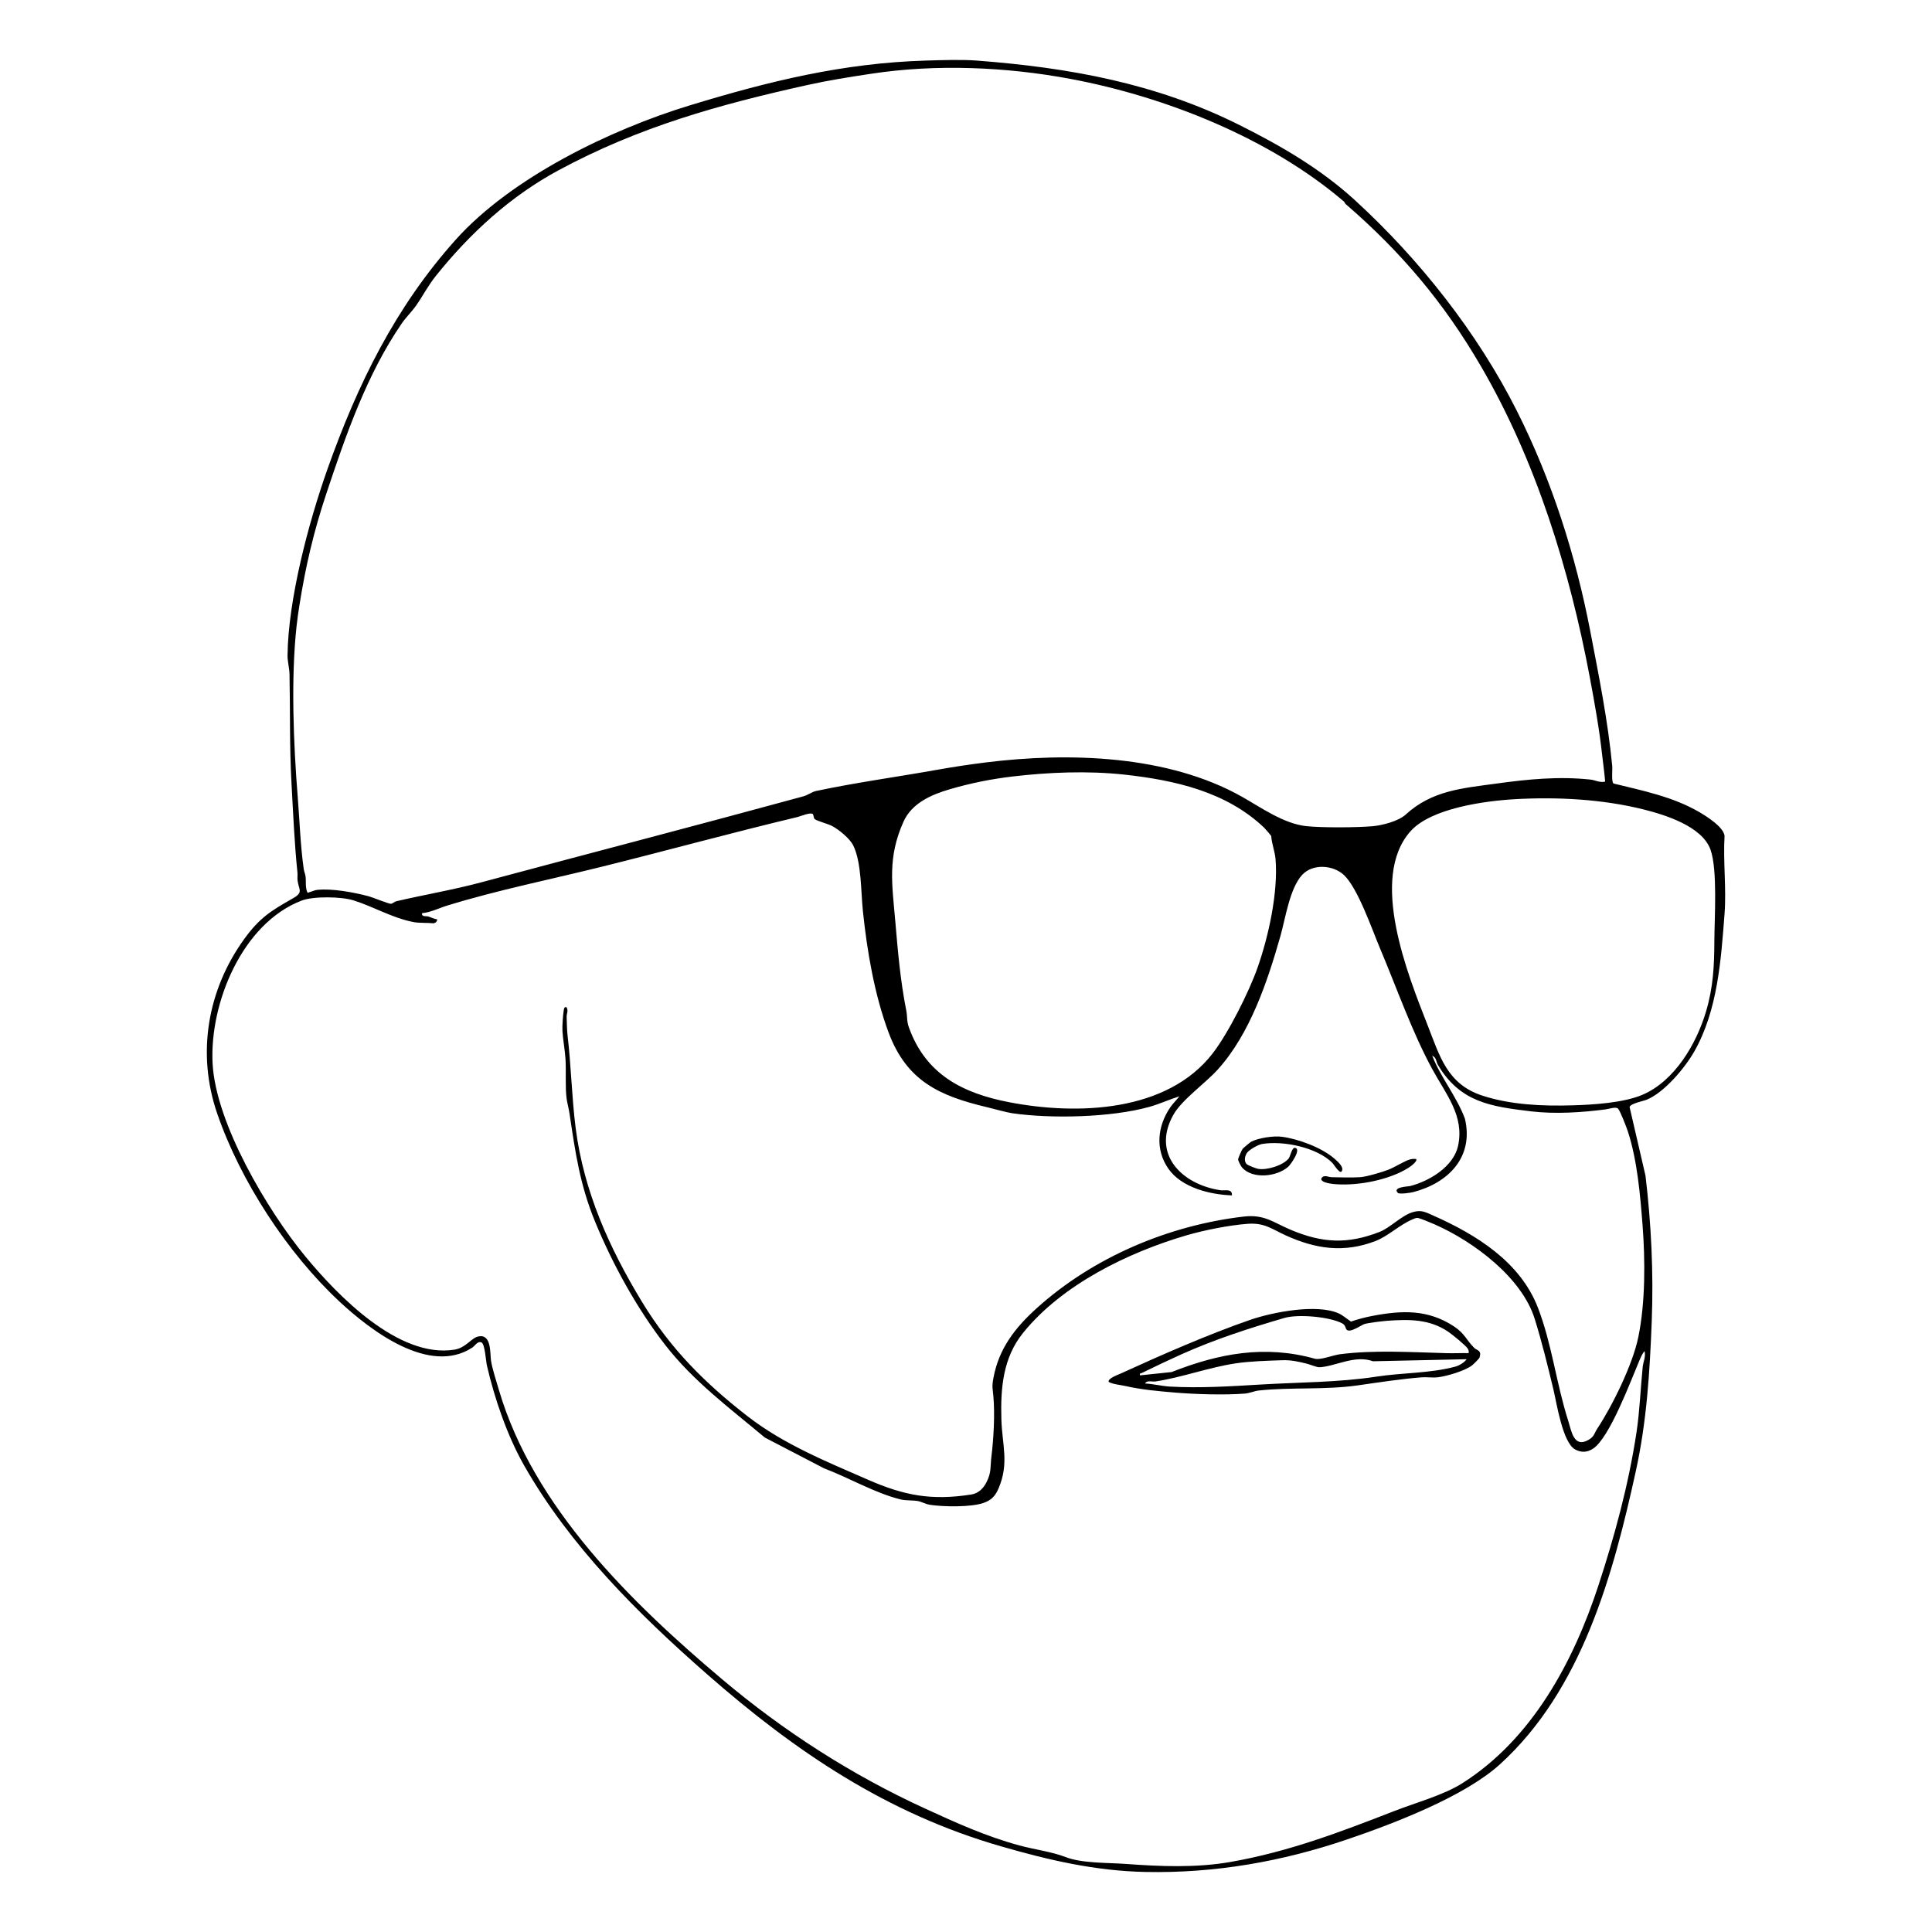
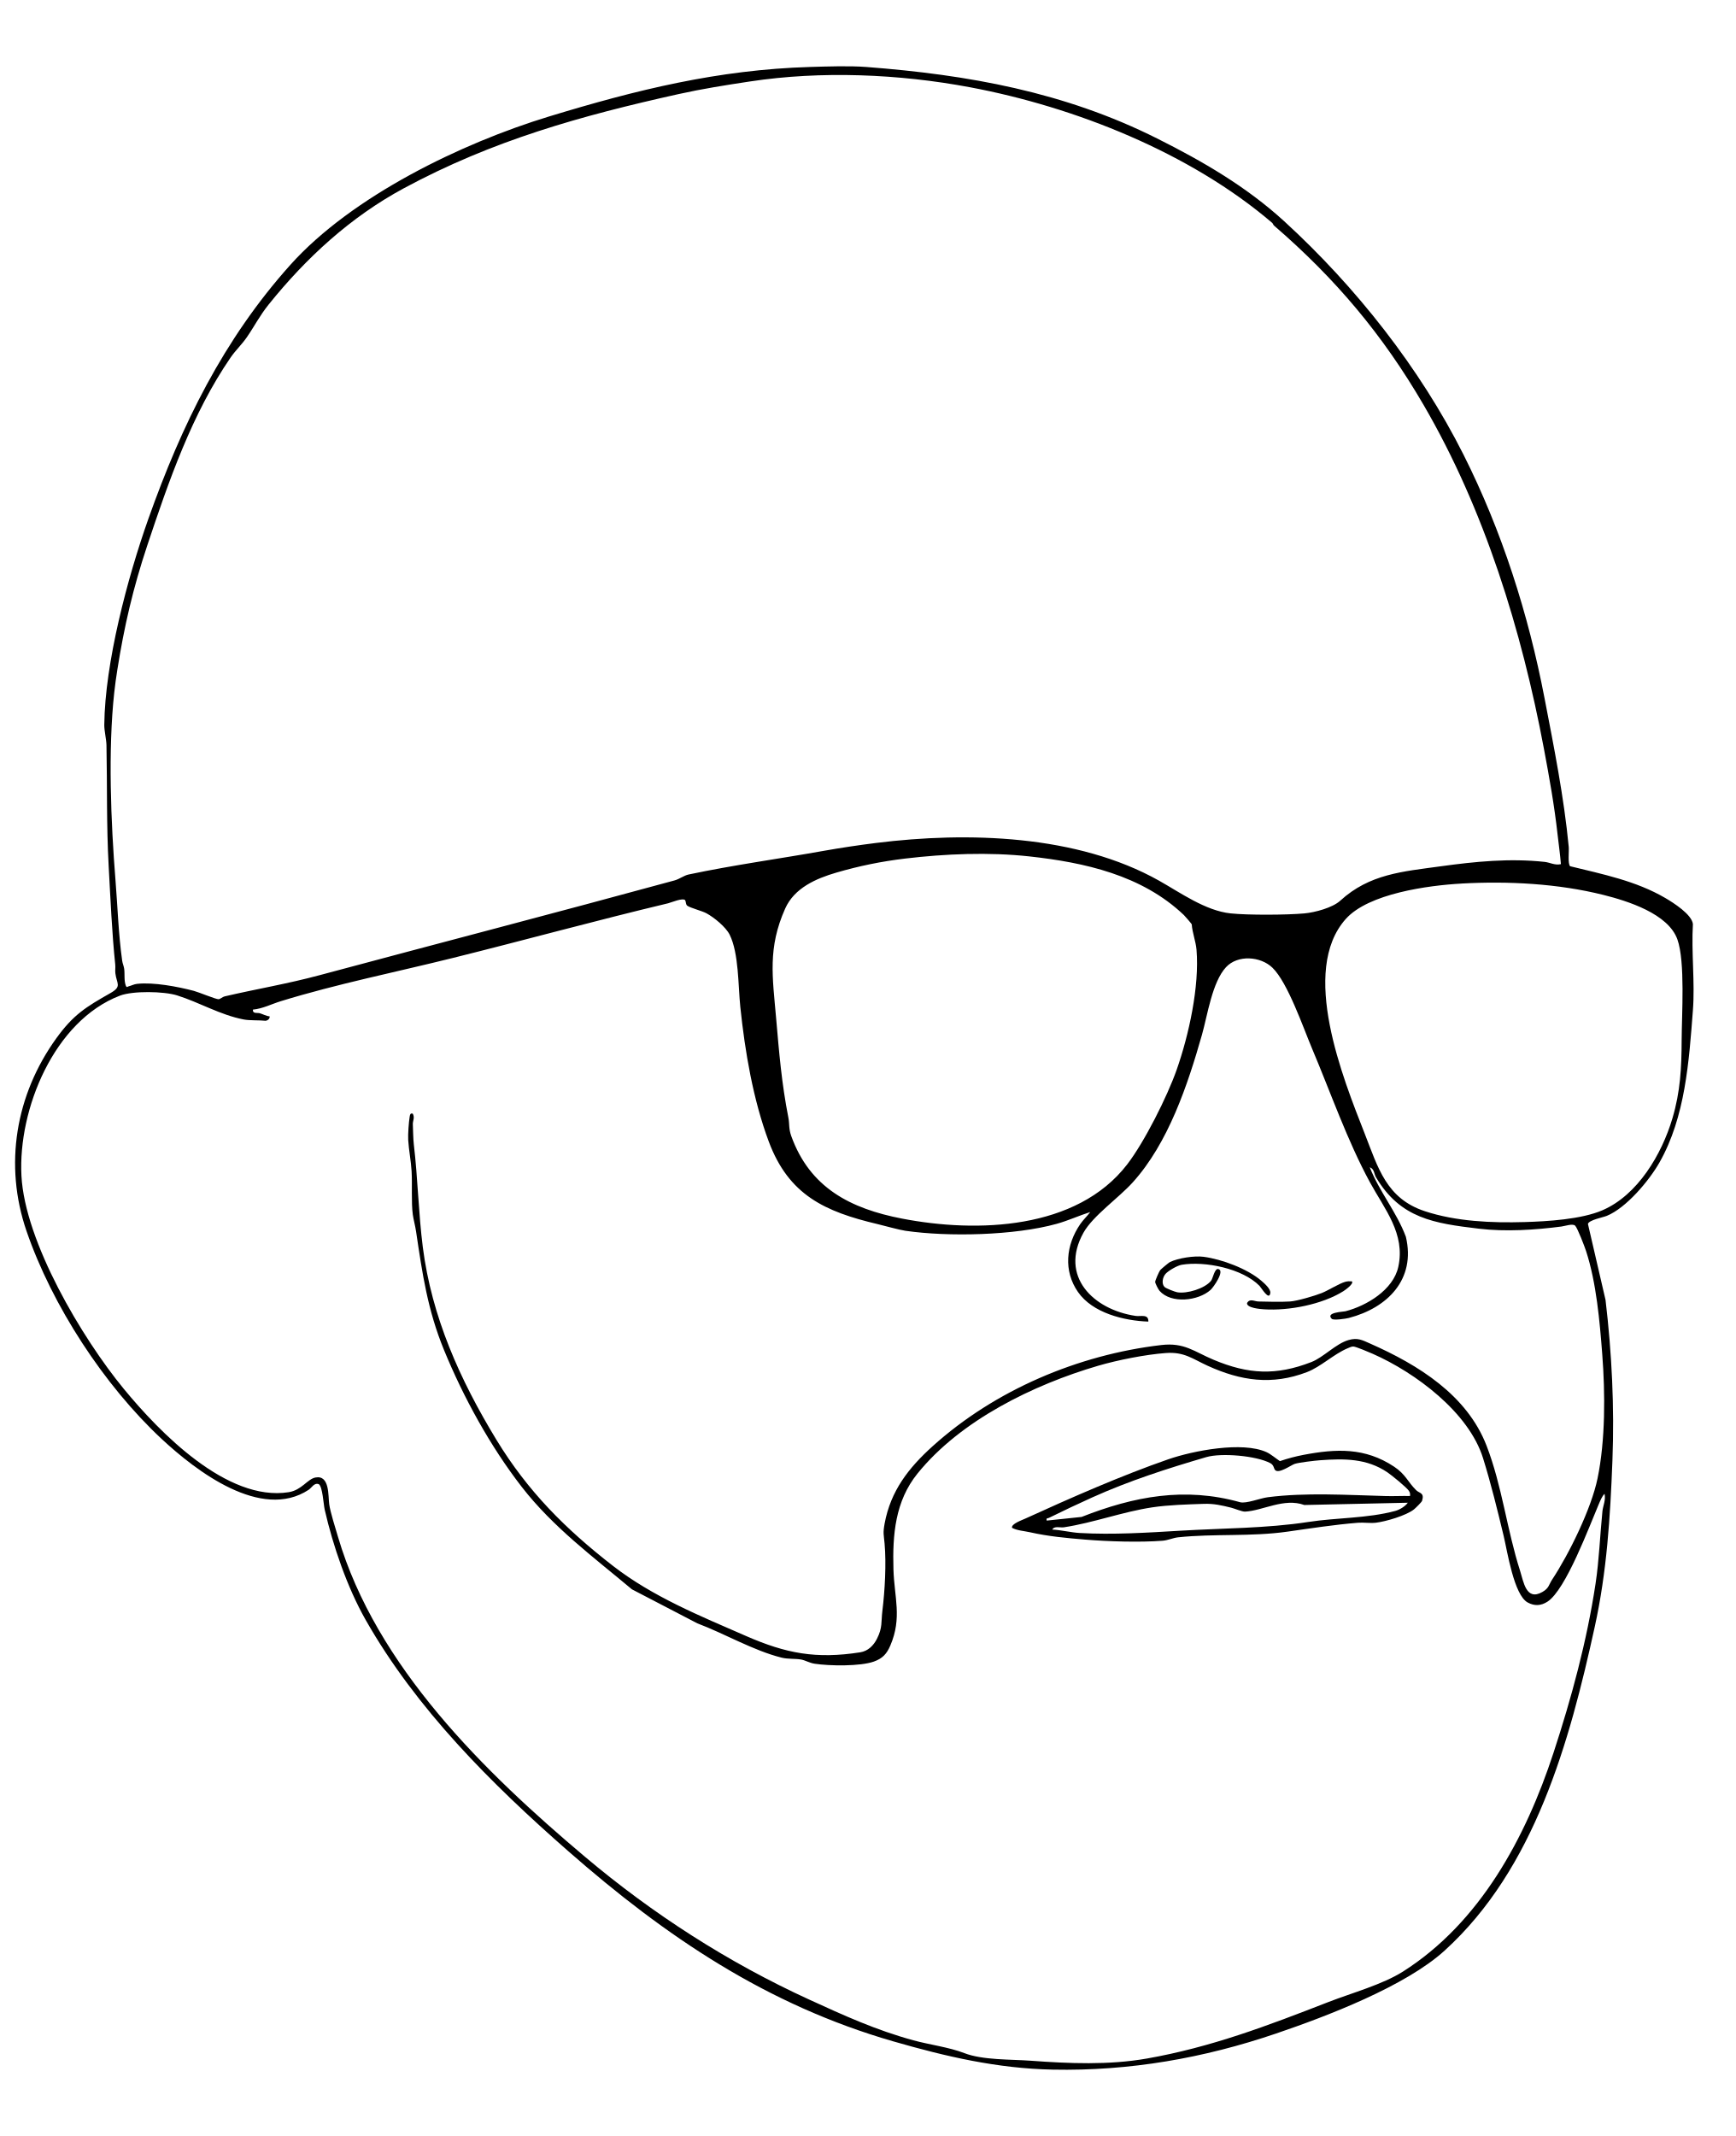
- <svg xmlns="http://www.w3.org/2000/svg" id="Camada_1" version="1.1" viewBox="0 0 800 800">
+ <svg xmlns="http://www.w3.org/2000/svg" id="Camada_1" version="1.1" viewBox="80 0 650 800">
  <path d="M668.12,324.43c12.23,3.01,24.63,5.47,35.63,11.9,3.06,1.79,9.92,6.14,10.35,9.75-.63,10.5.8,21.88,0,32.27-1.46,19.18-2.86,39.99-12.51,57.01-3.86,6.81-12.45,17.05-19.76,20.02-1.38.56-6.7,1.56-7.05,3.02l6.59,28.45c2.36,19.89,3.36,40.14,2.58,60.28-.82,21.16-2.08,41.44-6.6,62.08-9.47,43.24-22.44,90.59-56.23,121.33-14.72,13.4-44.11,24.6-63.15,31.08-27.13,9.23-54.89,14.1-83.63,13.52-20.79-.42-39.98-4.88-59.77-10.59-47.35-13.65-85.12-39.15-121.78-71.28-28.71-25.16-56.87-53.18-75.86-86.62-6.86-12.09-12.2-27.64-15.31-41.23-.45-1.97-.79-8.64-2.2-9.54-1.73-.69-2.67,1.35-3.8,2.09-17.8,11.7-42.2-7.06-55.05-19.02-21.56-20.07-41.07-49.99-50.65-77.91-8.5-24.78-4.08-51.01,11.17-72.16,6.41-8.89,11.11-11.73,20.31-16.96,4.38-2.49,2.28-3.5,1.81-7.41-.13-1.05.07-2.18-.05-3.3-1.23-11.75-1.8-24.94-2.46-36.9-.84-15.08-.51-30.1-.82-45.24-.05-2.21-.84-5.4-.82-7.56.25-23.33,8.68-55.07,16.52-77.21,12.49-35.23,28.07-67.09,53.16-95.09,23.06-25.73,64.16-45.61,96.86-55.57,32.68-9.96,63.36-17.55,97.85-18.56,6.39-.19,14.72-.47,20.97,0,38.3,2.92,74.28,9.39,108.93,26.75,17.1,8.56,33.48,18.06,47.68,31.05,26.76,24.49,50.82,54.93,67.14,87.39,14.39,28.61,24.29,59.68,30.33,91.11,3.55,18.46,7.3,37.11,9.09,55.82.15,1.61-.43,6.3.52,7.23ZM556.49,83.45c-30.64-26.2-73.78-43.38-113.17-50.77-26.61-4.99-55.7-6.23-82.47-2.16-9.15,1.39-17.63,2.71-26.69,4.72-36.6,8.13-69.6,17.32-102.91,35.28-19.91,10.74-36.53,25.99-50.65,43.57-3.36,4.18-5.29,8.09-8.21,12.31-1.76,2.55-4.2,4.87-5.97,7.44-14.5,21.04-23.24,46.4-31.27,70.49-5.27,15.8-8.63,30.2-11.21,46.58-.49,3.13-.8,5.3-1.15,8.48-2.35,21.48-1.27,48.66.47,70.32.8,9.97,1.11,20.23,2.51,30.15.14,1.03.62,1.99.75,3.01.27,2.08-.15,4.36.66,6.46.46.65.53.2.94.1,1.11-.27,2.07-.83,3.25-.95,6.25-.66,15.13,1.03,21.24,2.63,1.69.44,8.4,3.22,9.27,3.13.68-.07,1.44-.87,2.25-1.06,12.07-2.81,23.45-4.68,35.61-7.95,44.12-11.84,88.79-23.44,132.87-35.47,1.95-.53,3.51-1.84,5.31-2.23,16.88-3.57,33.76-5.85,50.6-8.86,6.4-1.14,13.04-2.13,19.65-2.96,34.21-4.27,75.29-3.13,106.02,14.16,7.93,4.46,17.33,11.22,26.72,12.22,6.52.69,21.05.61,27.66.01,3.94-.36,10.54-2.11,13.45-4.77,10.97-10.03,23.37-10.91,37.59-12.87,12.89-1.78,25.83-3.08,38.98-1.65,1.96.21,3.84,1.37,6.07.84-.3-3.71-.84-7.41-1.25-11.1-1.19-10.75-3.1-21.4-5.12-32.15-8.32-44.25-22.21-89.5-45.06-128.73-15.34-26.35-32.97-47.26-55.99-67.15-.36-.31-.48-.86-.76-1.1ZM523.4,342.68c-15.73-14.95-37.23-19.67-57.85-21.93-15.18-1.66-31.47-.98-46.52.81-8.76,1.04-17.22,2.76-25.74,5.25-7.66,2.23-15.75,5.76-19.19,13.47-6.6,14.79-4.74,25.55-3.4,40.99,1.12,12.96,2.07,24.49,4.59,37.29.47,2.37.08,4.12,1.07,6.88,6.97,19.42,22.19,27.23,41.49,30.96,28.16,5.44,65.47,4.2,84.34-20.28,6.46-8.38,15.03-25.45,18.55-35.47,4.57-13.01,8.57-31.24,7.43-44.95-.26-3.09-1.58-6.38-1.79-9.52-.07-.22-2.61-3.16-2.98-3.51ZM627.32,330.93c-12.33.69-34.73,3.69-43.26,13.27-17.3,19.42-1.05,59.57,7.12,80.42,5,12.76,8.1,24.26,22.5,29.01,11.74,3.87,25.04,4.43,37.39,4.07,8.59-.25,21.23-1.02,29.1-4.4,13.28-5.71,22.28-21.01,26.26-34.46,2.98-10.04,3.41-18.86,3.45-29.18.04-9.6,1.37-29.46-1.58-37.79-3.42-9.67-18.66-14.42-27.7-16.69-17.02-4.26-35.64-5.24-53.28-4.26ZM336.68,337.19c-.86-1.08-5.21.82-6.43,1.12-26.83,6.4-53.75,13.79-80.48,20.44-21.46,5.34-43.58,9.76-64.6,16.23-3.48,1.07-6.69,2.78-10.45,3.16-.09,1.68,1.62,1.06,2.62,1.36,1.19.35,2.36,1.05,3.66,1.16.11.9-.7,1.52-1.47,1.66-2.48-.28-5.94-.05-8.27-.5-8.8-1.7-16.5-6.36-24.91-9.01-4.96-1.56-16.58-1.77-21.45.1-24.63,9.44-38.17,42.51-36.87,67.44,1.29,24.77,22.69,60.81,38.31,79.79,13.37,16.25,38.69,42.4,61.81,38.73,4.89-.78,6.98-4.93,10.02-5.5,5.37-1.02,4.71,6.9,5.14,9.99s2.32,8.93,3.28,12.21c14.31,48.6,54.88,88.12,92.49,119.83,25.46,21.47,53.63,39.58,83.9,53.45,13.08,6,25.14,11.49,39.13,15.31,6.09,1.66,13.45,2.6,19.08,4.79,6.82,2.66,17.49,2.32,24.78,2.85,14.4,1.06,29.35,1.69,43.59-.81,24.09-4.24,45.2-12.29,68.02-21.17,8.72-3.39,20.25-6.54,27.94-11.42,28.89-18.34,45.98-50.23,56.34-81.85,6.84-20.88,12.5-41.84,15.77-63.38,1.35-8.9,1.66-18.1,2.58-27.16.21-2.06,1.32-4.2.79-6.53-.94.89-1.65,2.7-2.17,3.9-3.52,8.23-12.32,32.03-19.2,36.49-2.44,1.58-4.87,1.69-7.4.32-5.19-2.82-7.64-19.2-9.01-24.91-2.36-9.81-4.74-19.55-7.72-29.13-5.34-17.19-25.35-32.06-41.31-39.1-1.28-.57-6.26-2.68-7.26-2.74-.68-.04-1.47.38-2.11.64-5.29,2.21-10.07,6.96-15.32,8.96-13.09,5-24.75,3.26-37.16-2.39-5.72-2.61-8.76-5.27-15.65-4.77-7.65.56-18.05,2.63-25.38,4.77-24.17,7.08-51.52,20.39-67.66,40.38-8.33,10.31-9.38,22.8-9,35.85.31,10.53,3.29,18.15-1.16,28.54-1.35,3.15-2.92,4.85-6.14,6.01-5.15,1.85-16.68,1.66-22.21.82-1.97-.3-3.53-1.31-5.12-1.58-2.25-.38-4.91-.11-7.26-.7-10.57-2.64-21.39-9.02-31.55-12.84l-24.52-12.75c-14.54-12.18-29.56-23.28-41.24-38.33-11.81-15.22-21.87-33.58-29.13-51.27-6.17-15.05-8.11-28.53-10.47-44.39-.34-2.28-.96-4.42-1.22-6.31-.64-4.66-.17-11.32-.46-16.29-.22-3.81-1.06-8.02-1.27-11.71-.12-2.12.2-6.62.55-8.72.13-.75.22-1.39,1.14-1.14.86,1.46,0,2.7.04,3.93.09,2.2.13,5.54.37,7.59,1.51,12.77,1.75,25.83,3.37,38.51,3.33,26.08,13.89,49.64,27.56,72.11,11.8,19.37,25.89,33.43,43.65,47.23,14.88,11.55,32.62,18.75,49.92,26.3,14.92,6.51,26.19,8.67,42.71,6.08,2.92-.46,4.97-2.52,6.26-5.05,2.15-4.24,1.52-6.29,2.04-10.52.92-7.42,1.5-17.65.82-25.18-.3-3.38-.66-3.81.02-7.49,2.26-12.23,8.98-20.83,17.97-28.94,23.38-21.08,54.52-34.26,85.64-37.9,8.67-1.02,12.28,2.45,19.61,5.52,13.01,5.46,23.4,5.98,36.6.86,4.55-1.76,9.15-6.87,13.94-8.25,3.4-.98,5.08-.02,8.23,1.38,17.91,7.93,36.13,19.2,43.47,38.19,5.8,14.99,7.65,31.62,12.57,46.9,1.28,3.99,2.22,11.36,8.31,7.9,2.56-1.45,2.4-2.72,3.7-4.68,6.38-9.66,14.68-26.62,16.99-37.87,2.96-14.36,2.88-31.84,1.77-46.38-.96-12.51-2.2-26.85-6.06-38.75-.53-1.64-3.2-8.62-4.09-9.52s-3.88.15-5.13.31c-9.89,1.29-20.93,2.01-30.95.81-16.72-2-29.35-3.79-38.53-19.26-.73-1.22-.57-3.09-2.33-3.74,3.62,9.21,10.08,16.78,13.53,26.04,3.77,15.92-6.86,26.62-21.38,30.4-1.09.28-5.73.98-6.39.32-2.45-2.44,4.32-2.62,5.13-2.83,7.96-2.06,17.91-8.01,19.8-16.63,2.72-12.44-5.12-21.55-10.64-31.7-8.46-15.56-14.7-33.59-21.63-49.98-3.36-7.96-9.14-24.82-14.87-30.36-4.45-4.3-12.99-4.93-17.38-.21-5.2,5.6-6.93,17.94-9.02,25.32-5.35,18.82-12.62,40.58-25.95,55.31-5.3,5.86-14.89,12.49-18.43,18.82-9.13,16.36,3.68,28.81,19.53,31.17,1.94.29,4.88-.84,4.77,2.13-9.13-.32-20.89-3.2-26.37-11.1s-4.54-17.59.9-25.47c1.09-1.57,2.56-2.93,3.7-4.46-4.2,1.33-8.3,3.23-12.55,4.41-15.77,4.38-40.54,4.94-56.66,2.61-2.46-.36-7.69-1.85-10.47-2.51-19.69-4.66-33.23-10.85-40.72-30.89-5.88-15.73-8.93-33.73-10.67-50.47-.82-7.84-.54-20.1-3.98-27.01-1.45-2.92-5.86-6.5-8.71-8.04-1.67-.9-5.92-1.97-7.14-2.81-.65-.45-.47-1.4-.8-2.03Z" />
  <path d="M610.37,558.07c1.29,1.28,3.24.91,2.29,4.03-.15.48-2.49,2.78-3.05,3.22-2.86,2.29-10.55,4.55-14.27,4.99-2.16.25-4.53-.16-6.69.01-8.87.71-17.61,2.08-26.41,3.33-13.71,1.95-27.5.69-41,2.13-1.87.2-3.75,1.12-5.84,1.28-8.46.65-20.44.28-28.91-.43-7.15-.6-13.7-1.18-20.7-2.75-2.13-.48-4.81-.63-6.72-1.66-.4-1.46,3.76-2.9,4.93-3.44,16.91-7.73,36.22-16.21,53.57-22.22,9.35-3.24,27.79-6.81,36.83-2.68,1.58.72,3.52,2.37,5.01,3.36,2.86-.99,5.87-1.78,8.84-2.35,12.25-2.33,23.03-2.8,33.91,4.41,4.36,2.89,5.14,5.72,8.21,8.75ZM557.58,550.55c-.51-.6-.4-1.84-1.81-2.58-5.28-2.76-18.26-3.9-23.95-2.23-14.56,4.26-28.76,8.82-42.7,15.09-5.43,2.44-10.88,5.03-16.23,7.66-.6.3-1.05-.09-.84,1.02l13.07-1.37c19.7-7.75,38.66-11.3,59.35-5.52,2.27.63,7.48-1.48,10.33-1.85,14.17-1.85,29.99-.83,44.32-.45,3,.08,6.02-.09,9.02-.02.09-.77.02-1.25-.4-1.9-.83-1.31-6.55-5.94-8.09-6.98-7.72-5.21-16.08-5.18-25.22-4.51-1.94.14-7.96.84-9.51,1.37-1.4.48-6,3.85-7.34,2.27ZM607.3,562.82l-38.75.85c-7.61-2.76-15.58,2.16-22.21,2.48-1.09.05-3.82-1.13-5.18-1.47-3.62-.89-6.47-1.57-10.28-1.44-6.21.22-13.15.39-19.22,1.3-11.11,1.66-22.06,5.78-33.14,7.48-1.4.22-3.61-.62-4.38.85,3.33.17,6.99,1.09,10.24,1.28,12.47.71,25.34-.11,37.71-.85,15.7-.94,32.43-.88,47.83-3.26,10.79-1.67,22.2-1.33,32.7-4.15,1.57-.42,3.73-1.7,4.68-3.06Z" />
  <path d="M516.57,477.11c-1.11,1.23-1.58,3.7-.38,4.9.55.55,3.91,1.83,4.73,1.98,3.62.65,10.33-1.37,12.69-4.29.7-.86,1.32-4.7,2.7-4.41,2.64.55-1.82,6.88-2.86,7.81-4.63,4.16-14.75,5.3-19.13.36-.44-.49-1.64-2.78-1.64-3.36,0-.52,1.47-3.87,1.87-4.38.33-.41,3.21-2.82,3.66-3.04,3.12-1.51,9.16-2.43,12.62-1.97,6.8.9,16.36,4.45,21.61,8.96,1.16,1,3.58,3.09,3.37,4.6-.43,3.09-3.35-1.96-4.04-2.67-6.34-6.48-20.44-9.38-29.17-7.9-1.63.28-4.93,2.18-6.03,3.4Z" />
  <path d="M586.36,479.9c.89.87-2.56,3.3-3.2,3.7-7.89,4.95-20.43,7.39-29.69,6.78-1.28-.08-6.54-.48-6.38-2.33,1.05-1.87,2.71-.63,4.29-.6,3.72.08,8.1.22,11.76,0,2.68-.16,9.29-2.12,11.92-3.16,2.42-.96,6.55-3.58,8.78-4.2.85-.24,1.65-.25,2.52-.2Z" />
</svg>
